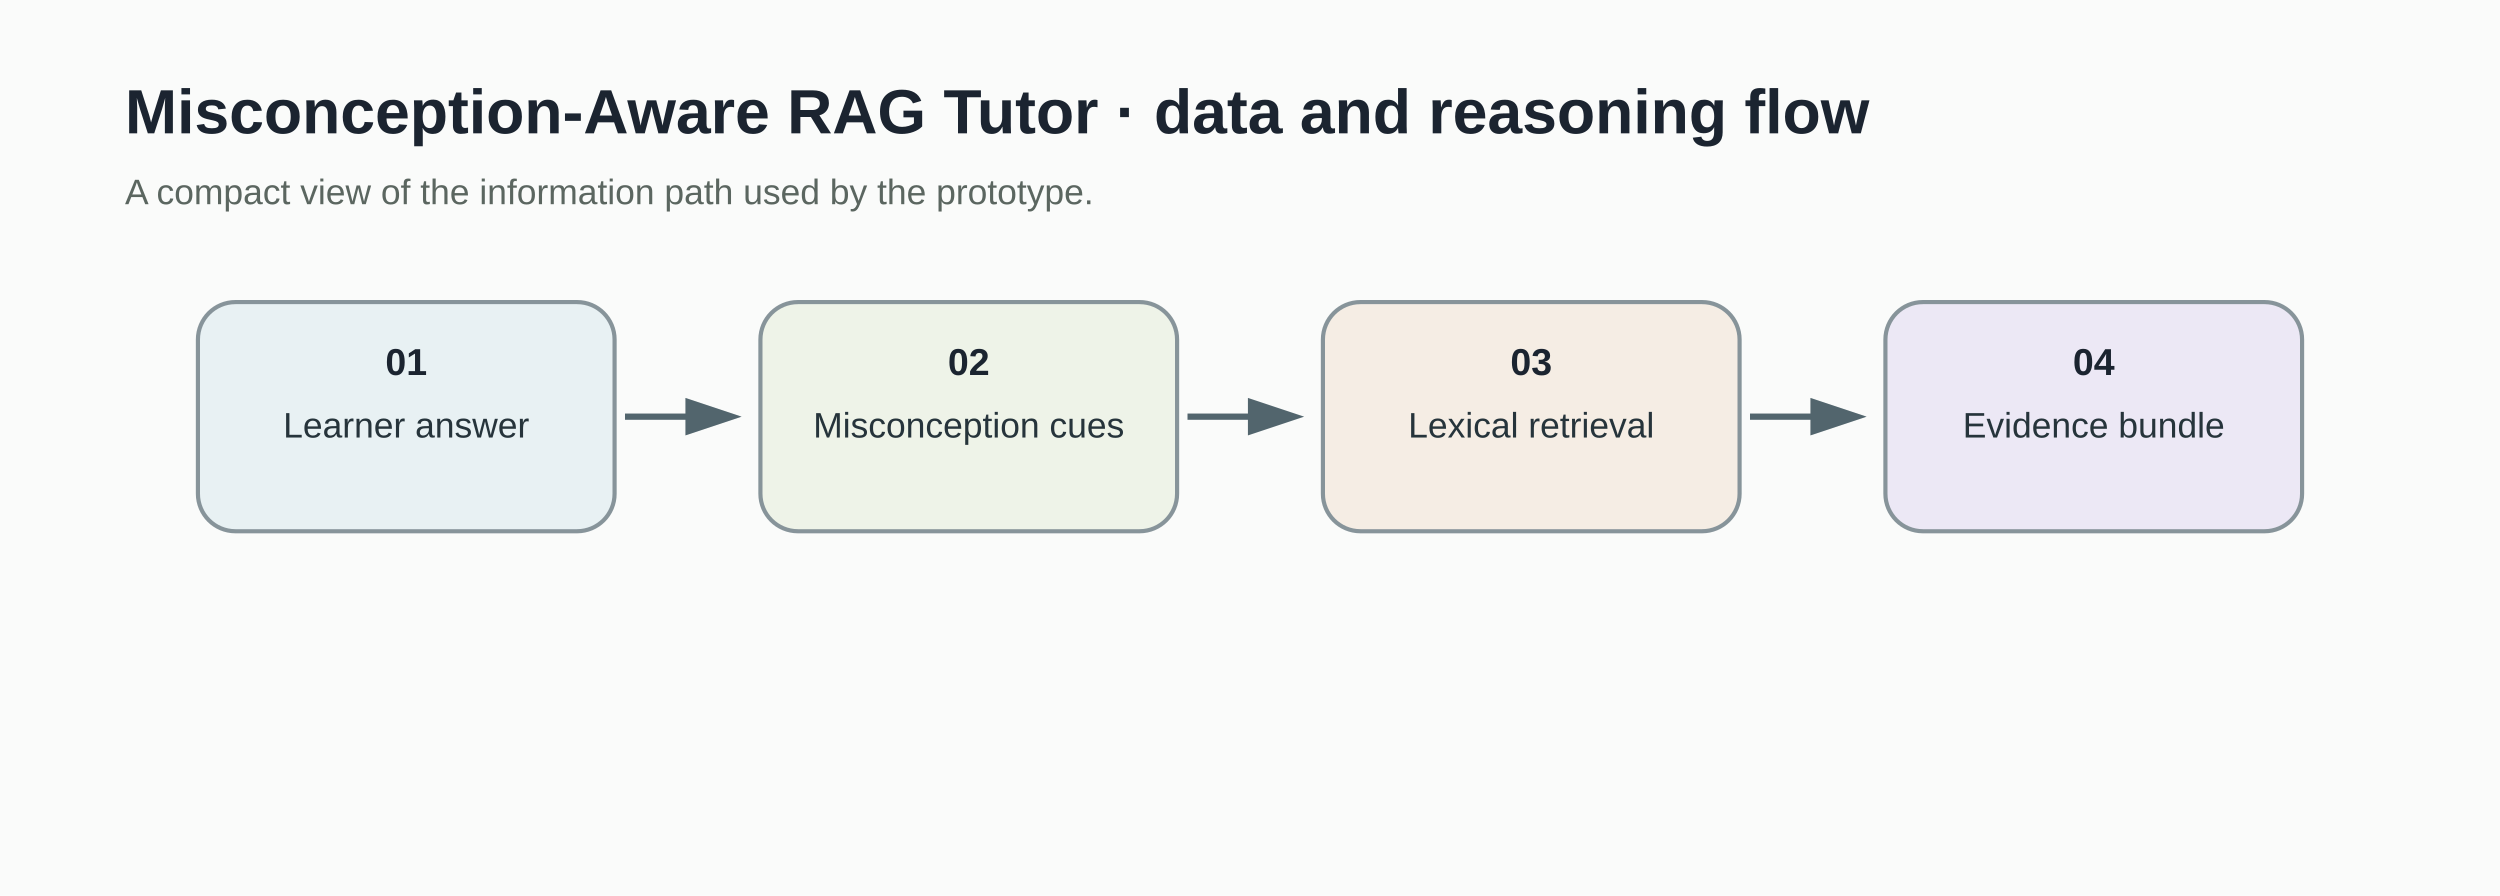
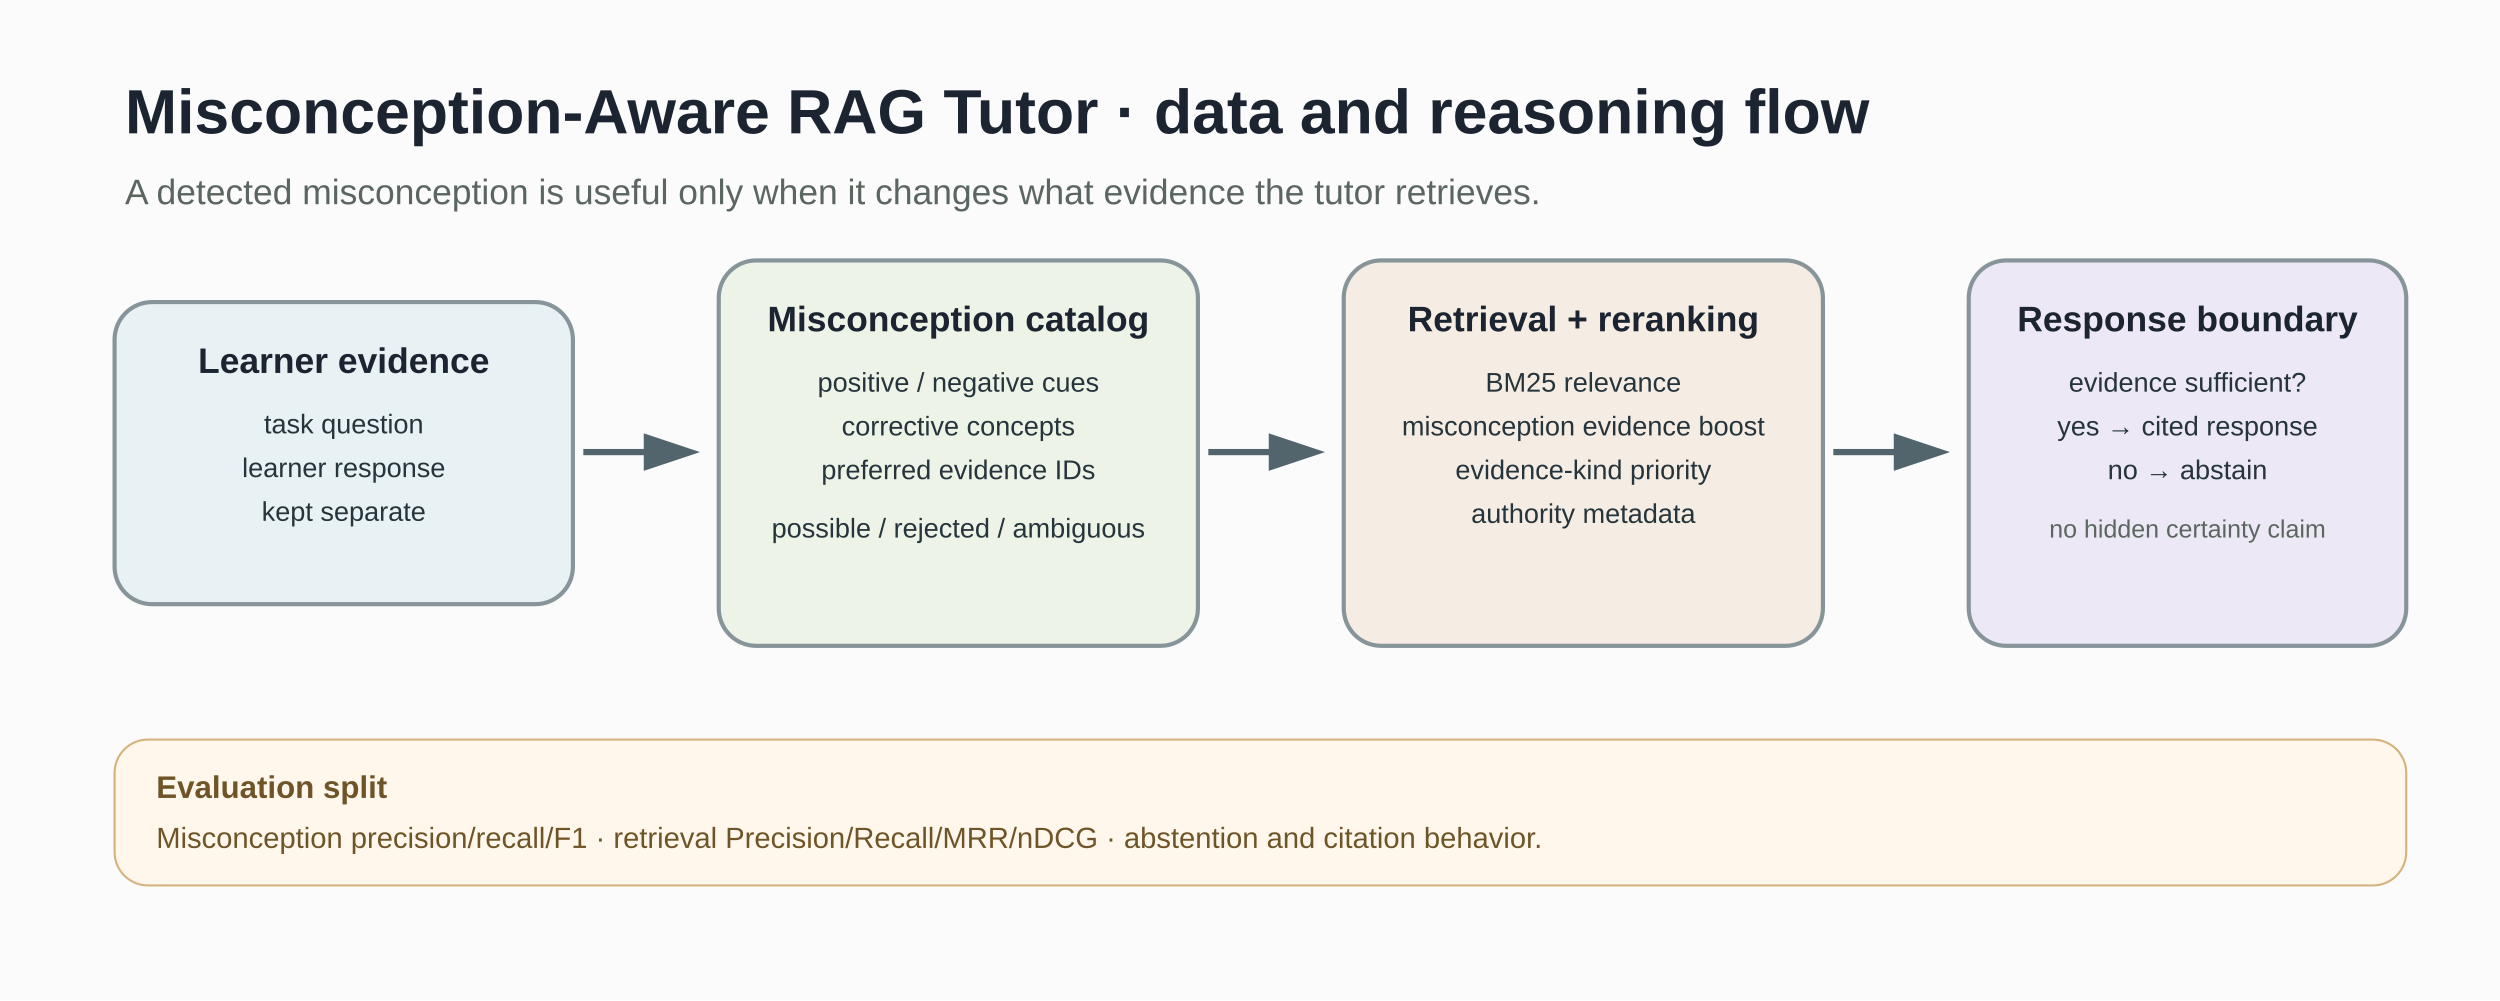
- <svg xmlns="http://www.w3.org/2000/svg" width="1200" height="430" viewBox="0 0 1200 430">
+ <svg xmlns="http://www.w3.org/2000/svg" width="1200" height="480" viewBox="0 0 1200 480" role="img" aria-labelledby="title desc">
  <defs>
    <marker id="arrow" markerWidth="10" markerHeight="10" refX="7" refY="3" orient="auto">
      <path d="M0,0 L0,6 L9,3 z" fill="#52656D" />
    </marker>
  </defs>
  <rect width="100%" height="100%" fill="#FAFBFA" />
-   <text x="60" y="64" font-family="Arial, sans-serif" font-size="30" font-weight="700" fill="#1B2430">Misconception-Aware RAG Tutor · data and reasoning flow</text>
-   <text x="60" y="98" font-family="Arial, sans-serif" font-size="17" fill="#5B6660">A compact view of the information path used by the prototype.</text>
-   <rect x="95" y="145" width="200" height="110" rx="18" fill="#E8F1F3" stroke="#87949A" stroke-width="2" />
-   <text x="195" y="180" text-anchor="middle" font-family="Arial, sans-serif" font-size="18" font-weight="700" fill="#1B2430">01</text>
-   <text x="195" y="210" text-anchor="middle" font-family="Arial, sans-serif" font-size="17" fill="#26343B">Learner answer</text>
-   <line x1="300" y1="200" x2="350" y2="200" stroke="#52656D" stroke-width="3" marker-end="url(#arrow)" />
-   <rect x="365" y="145" width="200" height="110" rx="18" fill="#EEF3E8" stroke="#87949A" stroke-width="2" />
-   <text x="465" y="180" text-anchor="middle" font-family="Arial, sans-serif" font-size="18" font-weight="700" fill="#1B2430">02</text>
-   <text x="465" y="210" text-anchor="middle" font-family="Arial, sans-serif" font-size="17" fill="#26343B">Misconception cues</text>
-   <line x1="570" y1="200" x2="620" y2="200" stroke="#52656D" stroke-width="3" marker-end="url(#arrow)" />
-   <rect x="635" y="145" width="200" height="110" rx="18" fill="#F5EDE4" stroke="#87949A" stroke-width="2" />
-   <text x="735" y="180" text-anchor="middle" font-family="Arial, sans-serif" font-size="18" font-weight="700" fill="#1B2430">03</text>
-   <text x="735" y="210" text-anchor="middle" font-family="Arial, sans-serif" font-size="17" fill="#26343B">Lexical retrieval</text>
-   <line x1="840" y1="200" x2="890" y2="200" stroke="#52656D" stroke-width="3" marker-end="url(#arrow)" />
-   <rect x="905" y="145" width="200" height="110" rx="18" fill="#ECE8F5" stroke="#87949A" stroke-width="2" />
-   <text x="1005" y="180" text-anchor="middle" font-family="Arial, sans-serif" font-size="18" font-weight="700" fill="#1B2430">04</text>
-   <text x="1005" y="210" text-anchor="middle" font-family="Arial, sans-serif" font-size="17" fill="#26343B">Evidence bundle</text>
+   <text x="60" y="64" font-family="Arial,sans-serif" font-size="30" font-weight="700" fill="#1B2430">Misconception-Aware RAG Tutor · data and reasoning flow</text>
+   <text x="60" y="98" font-family="Arial,sans-serif" font-size="17" fill="#5B6660">A detected misconception is useful only when it changes what evidence the tutor retrieves.</text>
+   <rect x="55" y="145" width="220" height="145" rx="18" fill="#E8F1F3" stroke="#87949A" stroke-width="2" />
+   <text x="165" y="179" text-anchor="middle" font-family="Arial" font-size="17" font-weight="700" fill="#1B2430">Learner evidence</text>
+   <text x="165" y="208" text-anchor="middle" font-family="Arial" font-size="13" fill="#26343B">task question</text>
+   <text x="165" y="229" text-anchor="middle" font-family="Arial" font-size="13" fill="#26343B">learner response</text>
+   <text x="165" y="250" text-anchor="middle" font-family="Arial" font-size="13" fill="#26343B">kept separate</text>
+   <line x1="280" y1="217" x2="330" y2="217" stroke="#52656D" stroke-width="3" marker-end="url(#arrow)" />
+   <rect x="345" y="125" width="230" height="185" rx="18" fill="#EEF3E8" stroke="#87949A" stroke-width="2" />
+   <text x="460" y="159" text-anchor="middle" font-family="Arial" font-size="17" font-weight="700" fill="#1B2430">Misconception catalog</text>
+   <text x="460" y="188" text-anchor="middle" font-family="Arial" font-size="13" fill="#26343B">positive / negative cues</text>
+   <text x="460" y="209" text-anchor="middle" font-family="Arial" font-size="13" fill="#26343B">corrective concepts</text>
+   <text x="460" y="230" text-anchor="middle" font-family="Arial" font-size="13" fill="#26343B">preferred evidence IDs</text>
+   <text x="460" y="258" text-anchor="middle" font-family="Arial" font-size="13" fill="#26343B">possible / rejected / ambiguous</text>
+   <line x1="580" y1="217" x2="630" y2="217" stroke="#52656D" stroke-width="3" marker-end="url(#arrow)" />
+   <rect x="645" y="125" width="230" height="185" rx="18" fill="#F5EDE4" stroke="#87949A" stroke-width="2" />
+   <text x="760" y="159" text-anchor="middle" font-family="Arial" font-size="17" font-weight="700" fill="#1B2430">Retrieval + reranking</text>
+   <text x="760" y="188" text-anchor="middle" font-family="Arial" font-size="13" fill="#26343B">BM25 relevance</text>
+   <text x="760" y="209" text-anchor="middle" font-family="Arial" font-size="13" fill="#26343B">misconception evidence boost</text>
+   <text x="760" y="230" text-anchor="middle" font-family="Arial" font-size="13" fill="#26343B">evidence-kind priority</text>
+   <text x="760" y="251" text-anchor="middle" font-family="Arial" font-size="13" fill="#26343B">authority metadata</text>
+   <line x1="880" y1="217" x2="930" y2="217" stroke="#52656D" stroke-width="3" marker-end="url(#arrow)" />
+   <rect x="945" y="125" width="210" height="185" rx="18" fill="#ECE8F5" stroke="#87949A" stroke-width="2" />
+   <text x="1050" y="159" text-anchor="middle" font-family="Arial" font-size="17" font-weight="700" fill="#1B2430">Response boundary</text>
+   <text x="1050" y="188" text-anchor="middle" font-family="Arial" font-size="13" fill="#26343B">evidence sufficient?</text>
+   <text x="1050" y="209" text-anchor="middle" font-family="Arial" font-size="13" fill="#26343B">yes → cited response</text>
+   <text x="1050" y="230" text-anchor="middle" font-family="Arial" font-size="13" fill="#26343B">no → abstain</text>
+   <text x="1050" y="258" text-anchor="middle" font-family="Arial" font-size="12" fill="#5B6660">no hidden certainty claim</text>
+   <rect x="55" y="355" width="1100" height="70" rx="16" fill="#FFF7EC" stroke="#D4B27C" />
+   <text x="75" y="383" font-family="Arial" font-size="15" font-weight="700" fill="#6F5427">Evaluation split</text>
+   <text x="75" y="407" font-family="Arial" font-size="14" fill="#6F5427">Misconception precision/recall/F1 · retrieval Precision/Recall/MRR/nDCG · abstention and citation behavior.</text>
</svg>
